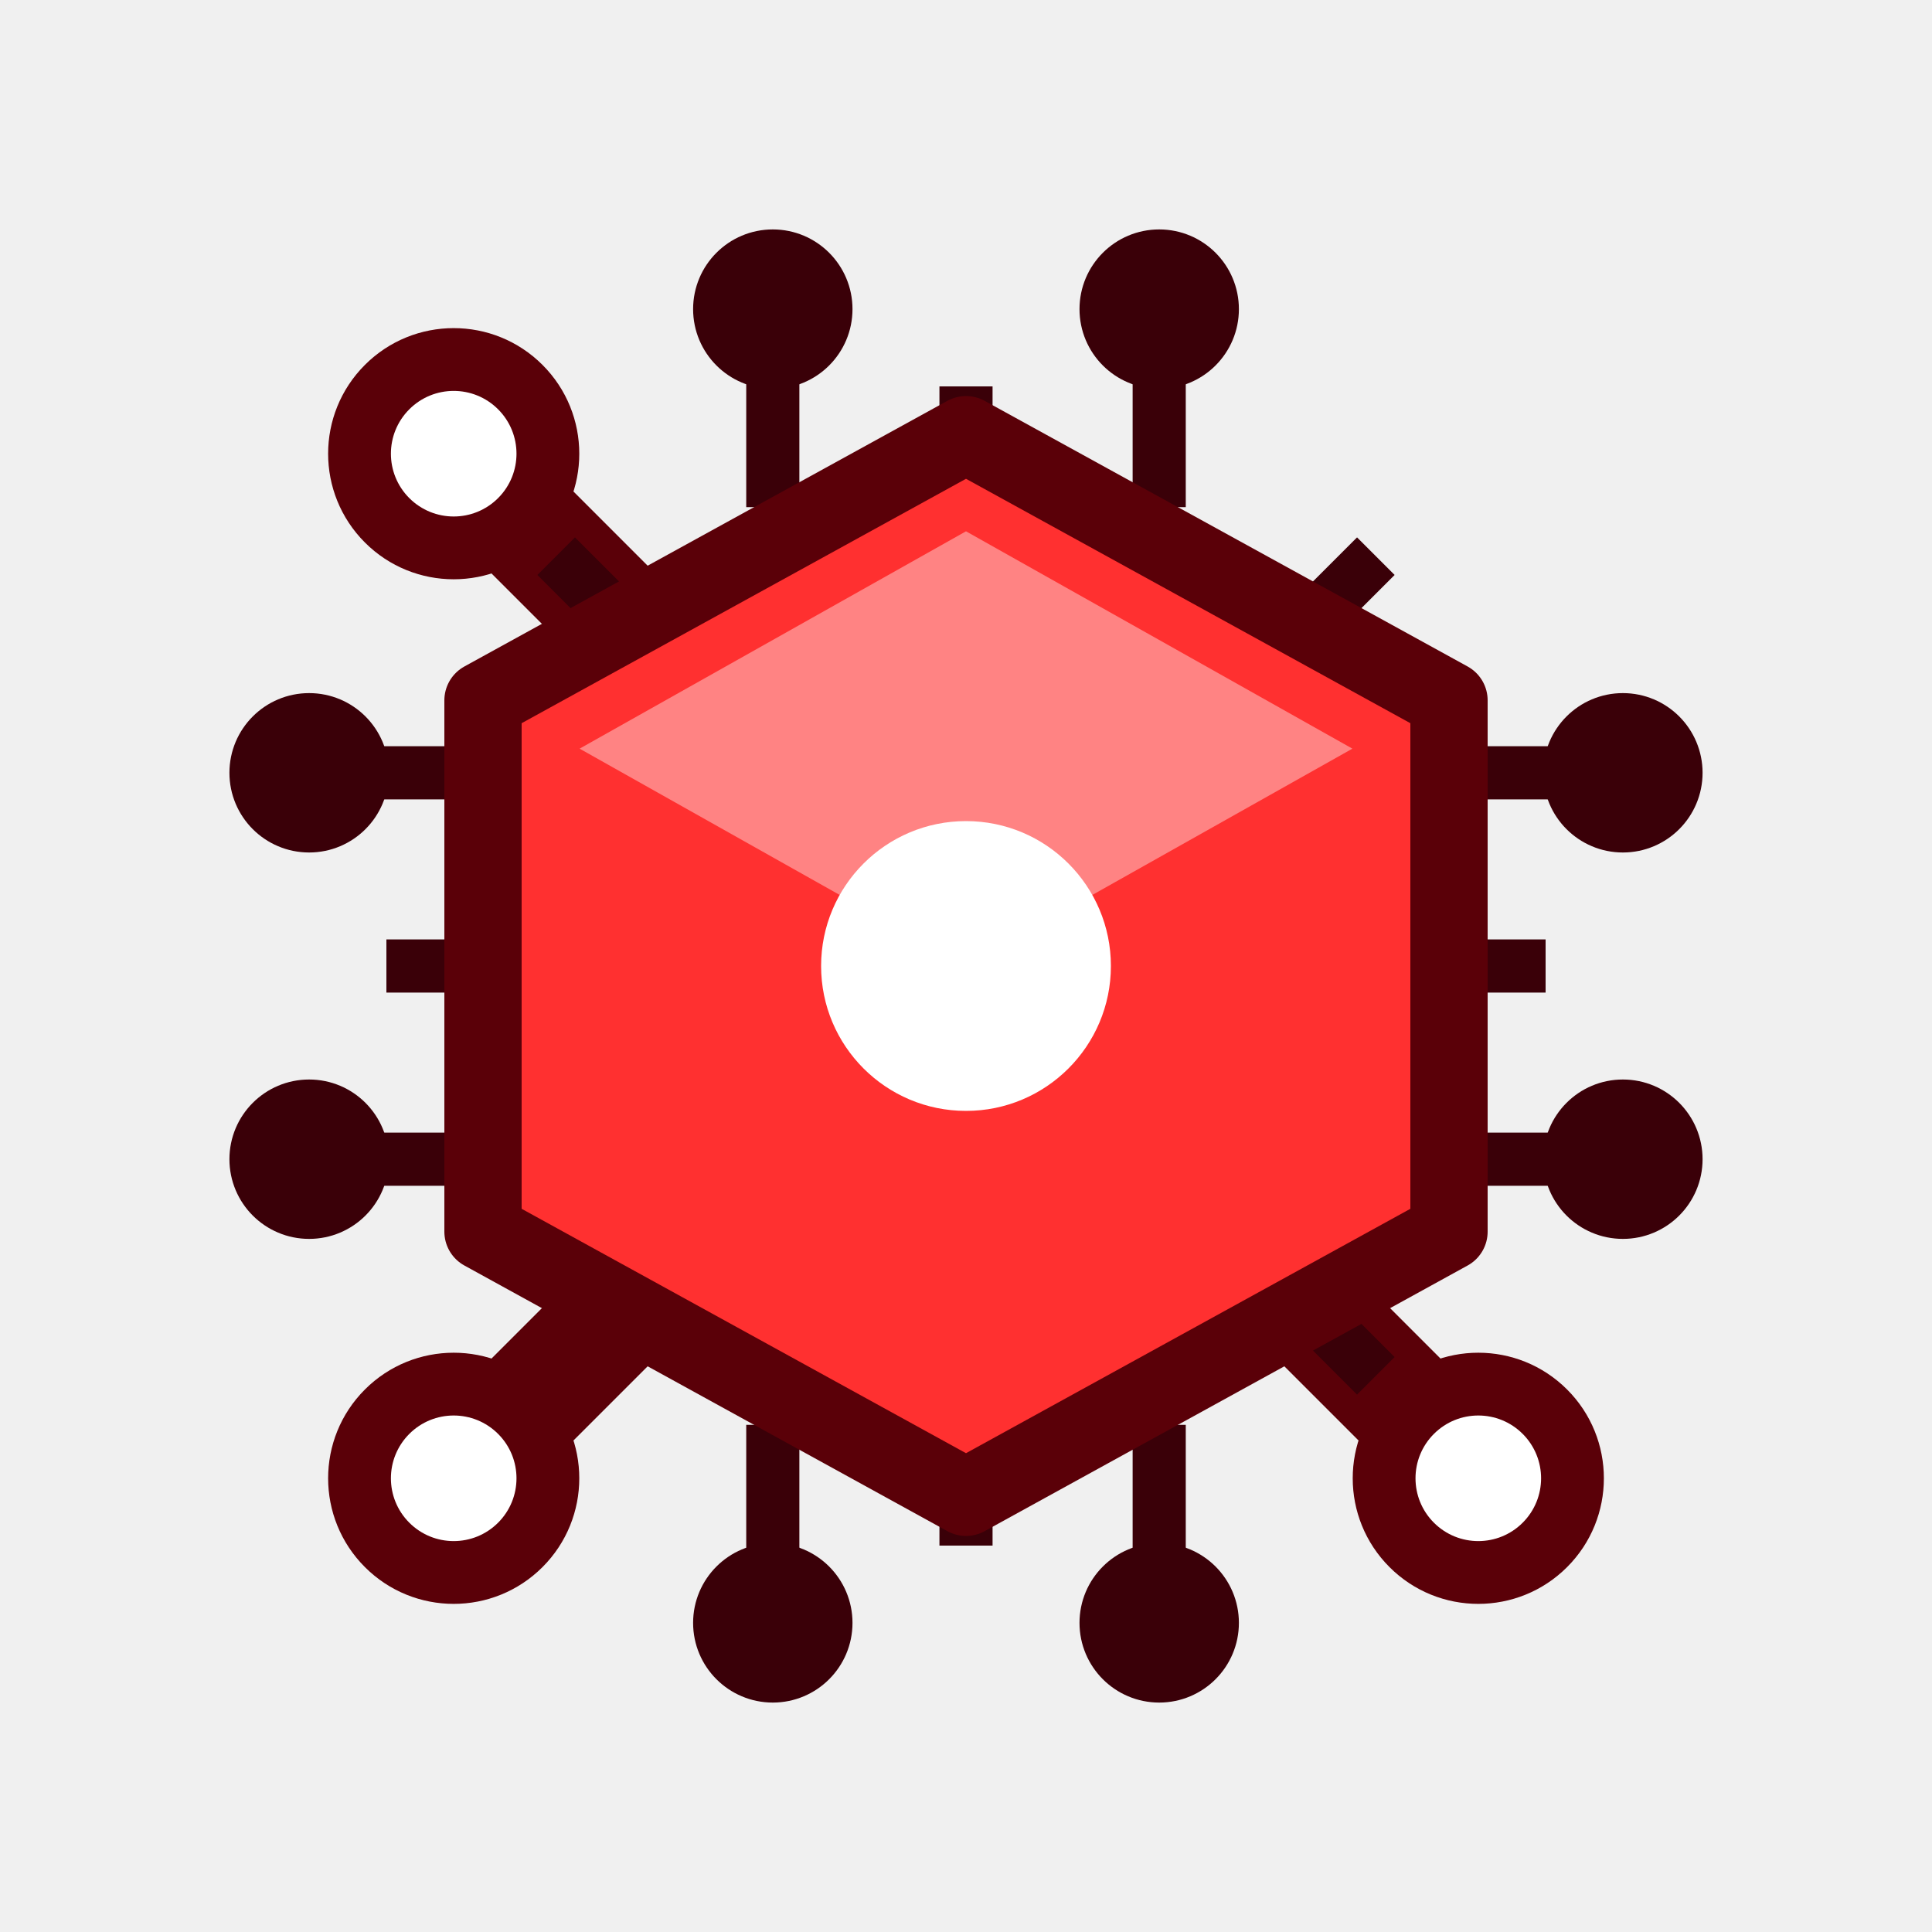
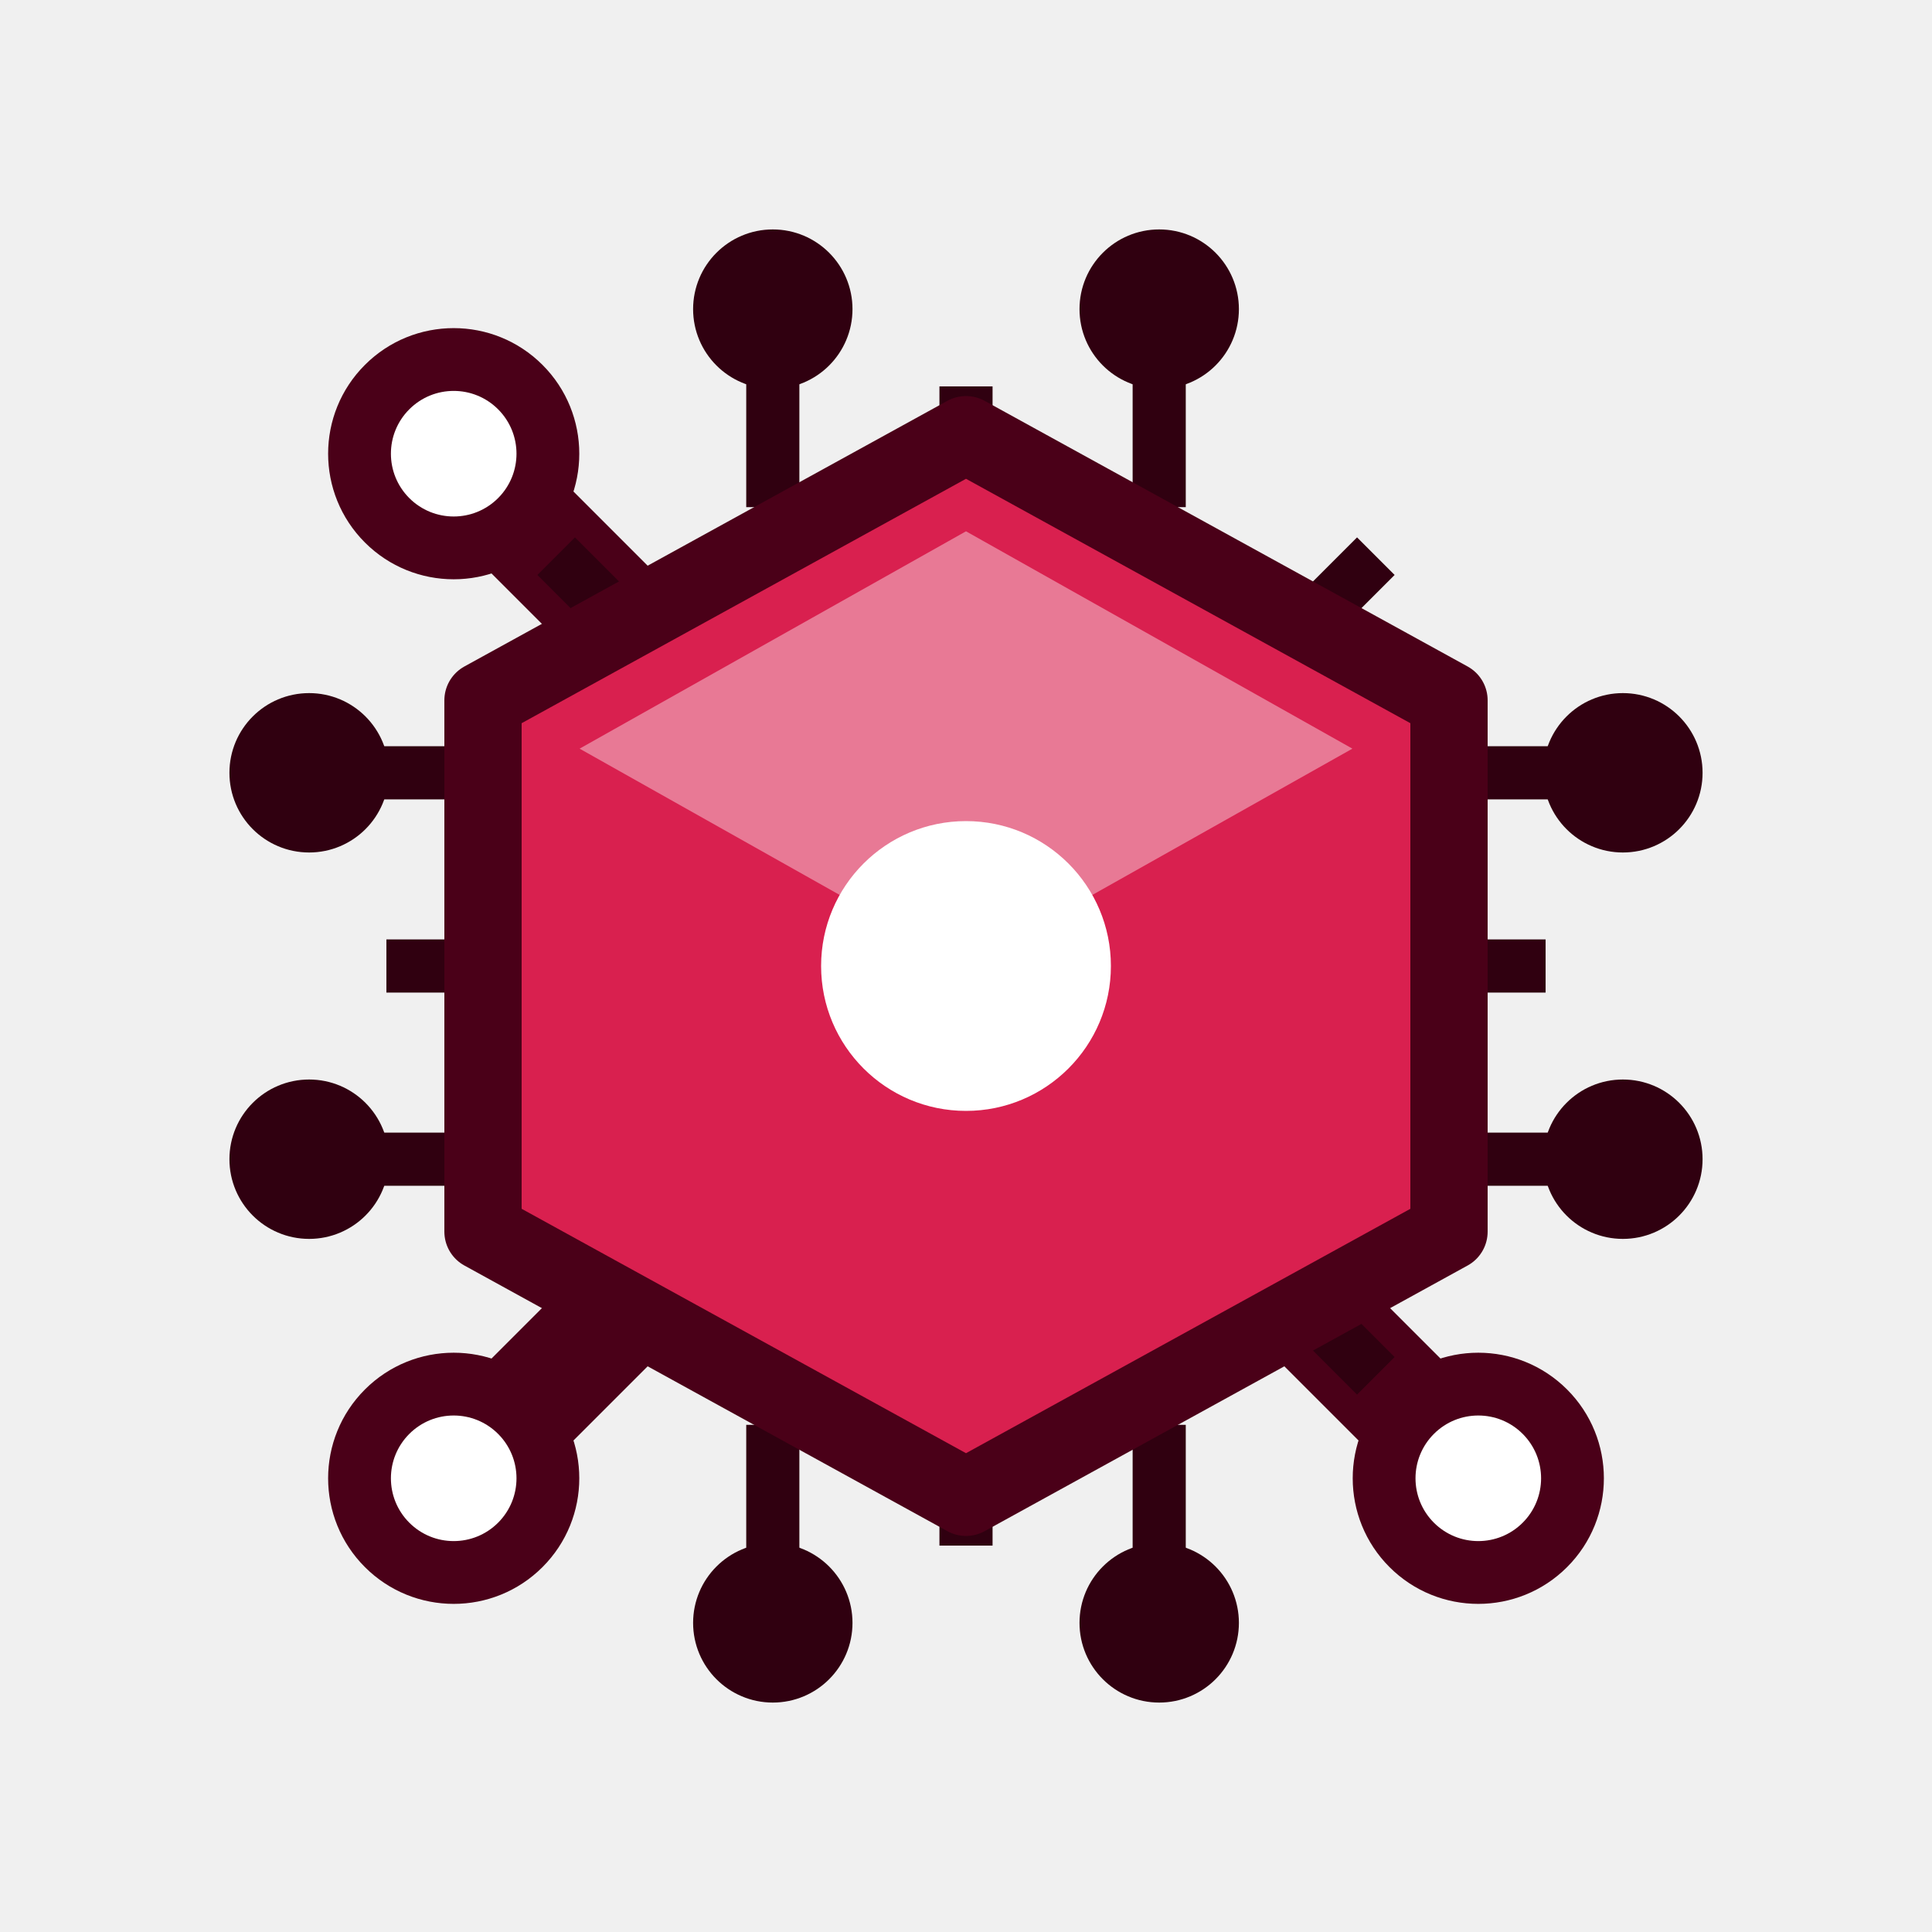
<svg xmlns="http://www.w3.org/2000/svg" viewBox="0 0 40 40" width="40" height="40" id="bug_SESWNW">
  <g transform="rotate(135 20 20)">
-     <line x1="20" y1="14" x2="20" y2="6" stroke="#5a0008" stroke-width="2.4" />
-     <circle cx="20" cy="5" r="2.6" fill="#5a0008" />
+     <line x1="20" y1="14" x2="20" y2="6" stroke="#4a0018" stroke-width="2.4" />
+     <circle cx="20" cy="5" r="2.6" fill="#4a0018" />
    <circle cx="20" cy="5" r="1.3" fill="#ffffff" />
  </g>
  <g transform="rotate(225 20 20)">
-     <line x1="20" y1="14" x2="20" y2="6" stroke="#5a0008" stroke-width="2.4" />
-     <circle cx="20" cy="5" r="2.6" fill="#5a0008" />
+     <line x1="20" y1="14" x2="20" y2="6" stroke="#4a0018" stroke-width="2.4" />
+     <circle cx="20" cy="5" r="2.6" fill="#4a0018" />
    <circle cx="20" cy="5" r="1.3" fill="#ffffff" />
  </g>
  <g transform="rotate(315 20 20)">
-     <line x1="20" y1="14" x2="20" y2="6" stroke="#5a0008" stroke-width="2.4" />
-     <circle cx="20" cy="5" r="2.6" fill="#5a0008" />
+     <line x1="20" y1="14" x2="20" y2="6" stroke="#4a0018" stroke-width="2.4" />
+     <circle cx="20" cy="5" r="2.6" fill="#4a0018" />
    <circle cx="20" cy="5" r="1.3" fill="#ffffff" />
  </g>
-   <g transform="rotate(0 20 20) translate(-4 0)" stroke="#3a0008" stroke-width="1.1" fill="#3a0008">
+   <g transform="rotate(0 20 20) translate(-4 0)" stroke="#300010" stroke-width="1.1" fill="#300010">
    <line x1="20" y1="10.5" x2="20" y2="7" />
    <circle cx="20" cy="6.4" r="1.1" />
  </g>
-   <g transform="rotate(0 20 20) translate(0 0)" stroke="#3a0008" stroke-width="1.1" fill="#3a0008">
+   <g transform="rotate(0 20 20) translate(0 0)" stroke="#300010" stroke-width="1.1" fill="#300010">
    <line x1="20" y1="10.5" x2="20" y2="8" />
  </g>
-   <g transform="rotate(0 20 20) translate(4 0)" stroke="#3a0008" stroke-width="1.1" fill="#3a0008">
+   <g transform="rotate(0 20 20) translate(4 0)" stroke="#300010" stroke-width="1.1" fill="#300010">
    <line x1="20" y1="10.5" x2="20" y2="7" />
    <circle cx="20" cy="6.4" r="1.1" />
  </g>
-   <g transform="rotate(90 20 20) translate(-4 0)" stroke="#3a0008" stroke-width="1.1" fill="#3a0008">
+   <g transform="rotate(90 20 20) translate(-4 0)" stroke="#300010" stroke-width="1.1" fill="#300010">
    <line x1="20" y1="10.5" x2="20" y2="7" />
    <circle cx="20" cy="6.4" r="1.1" />
  </g>
-   <g transform="rotate(90 20 20) translate(0 0)" stroke="#3a0008" stroke-width="1.1" fill="#3a0008">
+   <g transform="rotate(90 20 20) translate(0 0)" stroke="#300010" stroke-width="1.1" fill="#300010">
    <line x1="20" y1="10.5" x2="20" y2="8" />
  </g>
-   <g transform="rotate(90 20 20) translate(4 0)" stroke="#3a0008" stroke-width="1.1" fill="#3a0008">
+   <g transform="rotate(90 20 20) translate(4 0)" stroke="#300010" stroke-width="1.1" fill="#300010">
    <line x1="20" y1="10.5" x2="20" y2="7" />
    <circle cx="20" cy="6.4" r="1.1" />
  </g>
-   <g transform="rotate(180 20 20) translate(-4 0)" stroke="#3a0008" stroke-width="1.1" fill="#3a0008">
+   <g transform="rotate(180 20 20) translate(-4 0)" stroke="#300010" stroke-width="1.1" fill="#300010">
    <line x1="20" y1="10.5" x2="20" y2="7" />
    <circle cx="20" cy="6.4" r="1.1" />
  </g>
-   <g transform="rotate(180 20 20) translate(0 0)" stroke="#3a0008" stroke-width="1.1" fill="#3a0008">
+   <g transform="rotate(180 20 20) translate(0 0)" stroke="#300010" stroke-width="1.1" fill="#300010">
    <line x1="20" y1="10.5" x2="20" y2="8" />
  </g>
-   <g transform="rotate(180 20 20) translate(4 0)" stroke="#3a0008" stroke-width="1.1" fill="#3a0008">
+   <g transform="rotate(180 20 20) translate(4 0)" stroke="#300010" stroke-width="1.1" fill="#300010">
    <line x1="20" y1="10.5" x2="20" y2="7" />
    <circle cx="20" cy="6.4" r="1.1" />
  </g>
-   <g transform="rotate(270 20 20) translate(-4 0)" stroke="#3a0008" stroke-width="1.1" fill="#3a0008">
+   <g transform="rotate(270 20 20) translate(-4 0)" stroke="#300010" stroke-width="1.1" fill="#300010">
    <line x1="20" y1="10.5" x2="20" y2="7" />
    <circle cx="20" cy="6.4" r="1.1" />
  </g>
-   <g transform="rotate(270 20 20) translate(0 0)" stroke="#3a0008" stroke-width="1.1" fill="#3a0008">
+   <g transform="rotate(270 20 20) translate(0 0)" stroke="#300010" stroke-width="1.1" fill="#300010">
    <line x1="20" y1="10.5" x2="20" y2="8" />
  </g>
-   <g transform="rotate(270 20 20) translate(4 0)" stroke="#3a0008" stroke-width="1.1" fill="#3a0008">
+   <g transform="rotate(270 20 20) translate(4 0)" stroke="#300010" stroke-width="1.1" fill="#300010">
    <line x1="20" y1="10.5" x2="20" y2="7" />
    <circle cx="20" cy="6.4" r="1.1" />
  </g>
-   <g transform="rotate(45 20 20) translate(0 0)" stroke="#3a0008" stroke-width="1.1" fill="#3a0008">
+   <g transform="rotate(45 20 20) translate(0 0)" stroke="#300010" stroke-width="1.1" fill="#300010">
    <line x1="20" y1="10.5" x2="20" y2="8" />
  </g>
-   <g transform="rotate(135 20 20) translate(0 0)" stroke="#3a0008" stroke-width="1.1" fill="#3a0008">
+   <g transform="rotate(135 20 20) translate(0 0)" stroke="#300010" stroke-width="1.1" fill="#300010">
    <line x1="20" y1="10.5" x2="20" y2="8" />
  </g>
-   <g transform="rotate(315 20 20) translate(0 0)" stroke="#3a0008" stroke-width="1.1" fill="#3a0008">
+   <g transform="rotate(315 20 20) translate(0 0)" stroke="#300010" stroke-width="1.1" fill="#300010">
    <line x1="20" y1="10.5" x2="20" y2="8" />
  </g>
-   <polygon points="20,9 30,14.5 30,25.5 20,31 10,25.5 10,14.5" fill="#ff3030" stroke="#5a0008" stroke-width="1.6" stroke-linejoin="round" />
+   <polygon points="20,9 30,14.5 30,25.5 20,31 10,25.5 10,14.5" fill="#d9204f" stroke="#4a0018" stroke-width="1.6" stroke-linejoin="round" />
  <polygon points="20,11 28,15.5 20,20 12,15.5" fill="rgba(255,255,255,.4)" />
  <circle cx="20" cy="20" r="3" fill="#ffffff" />
</svg>
